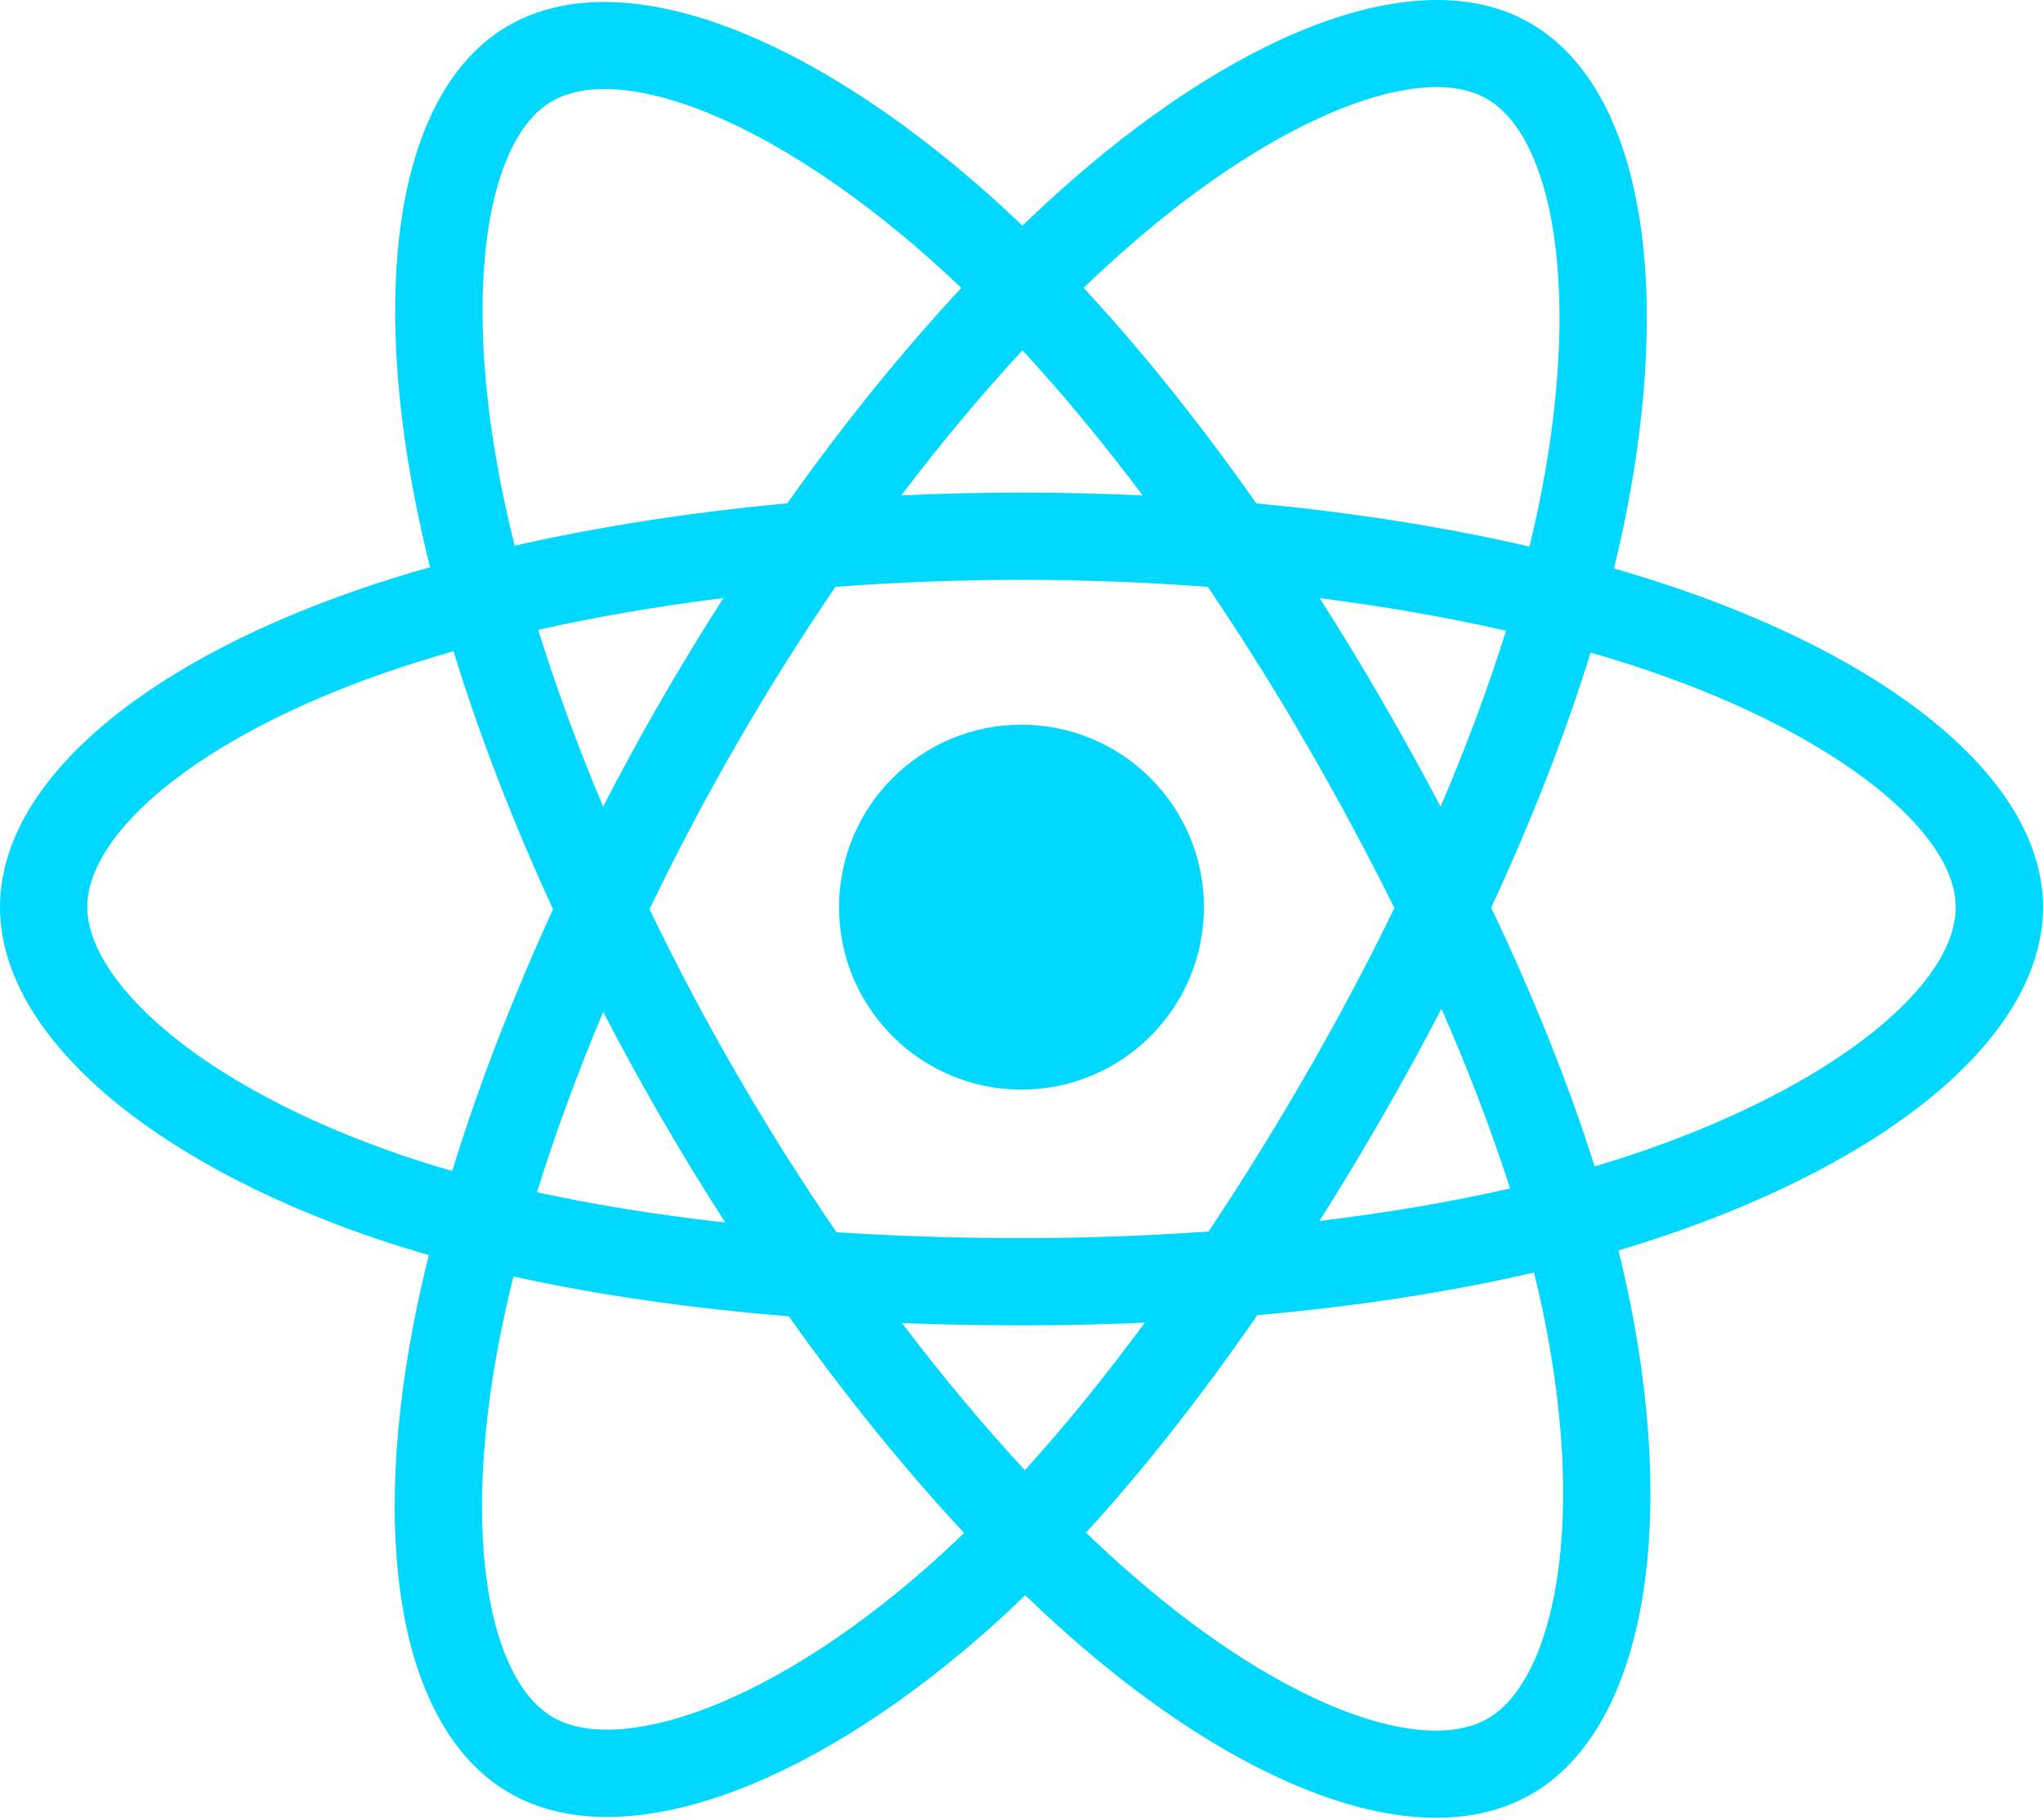
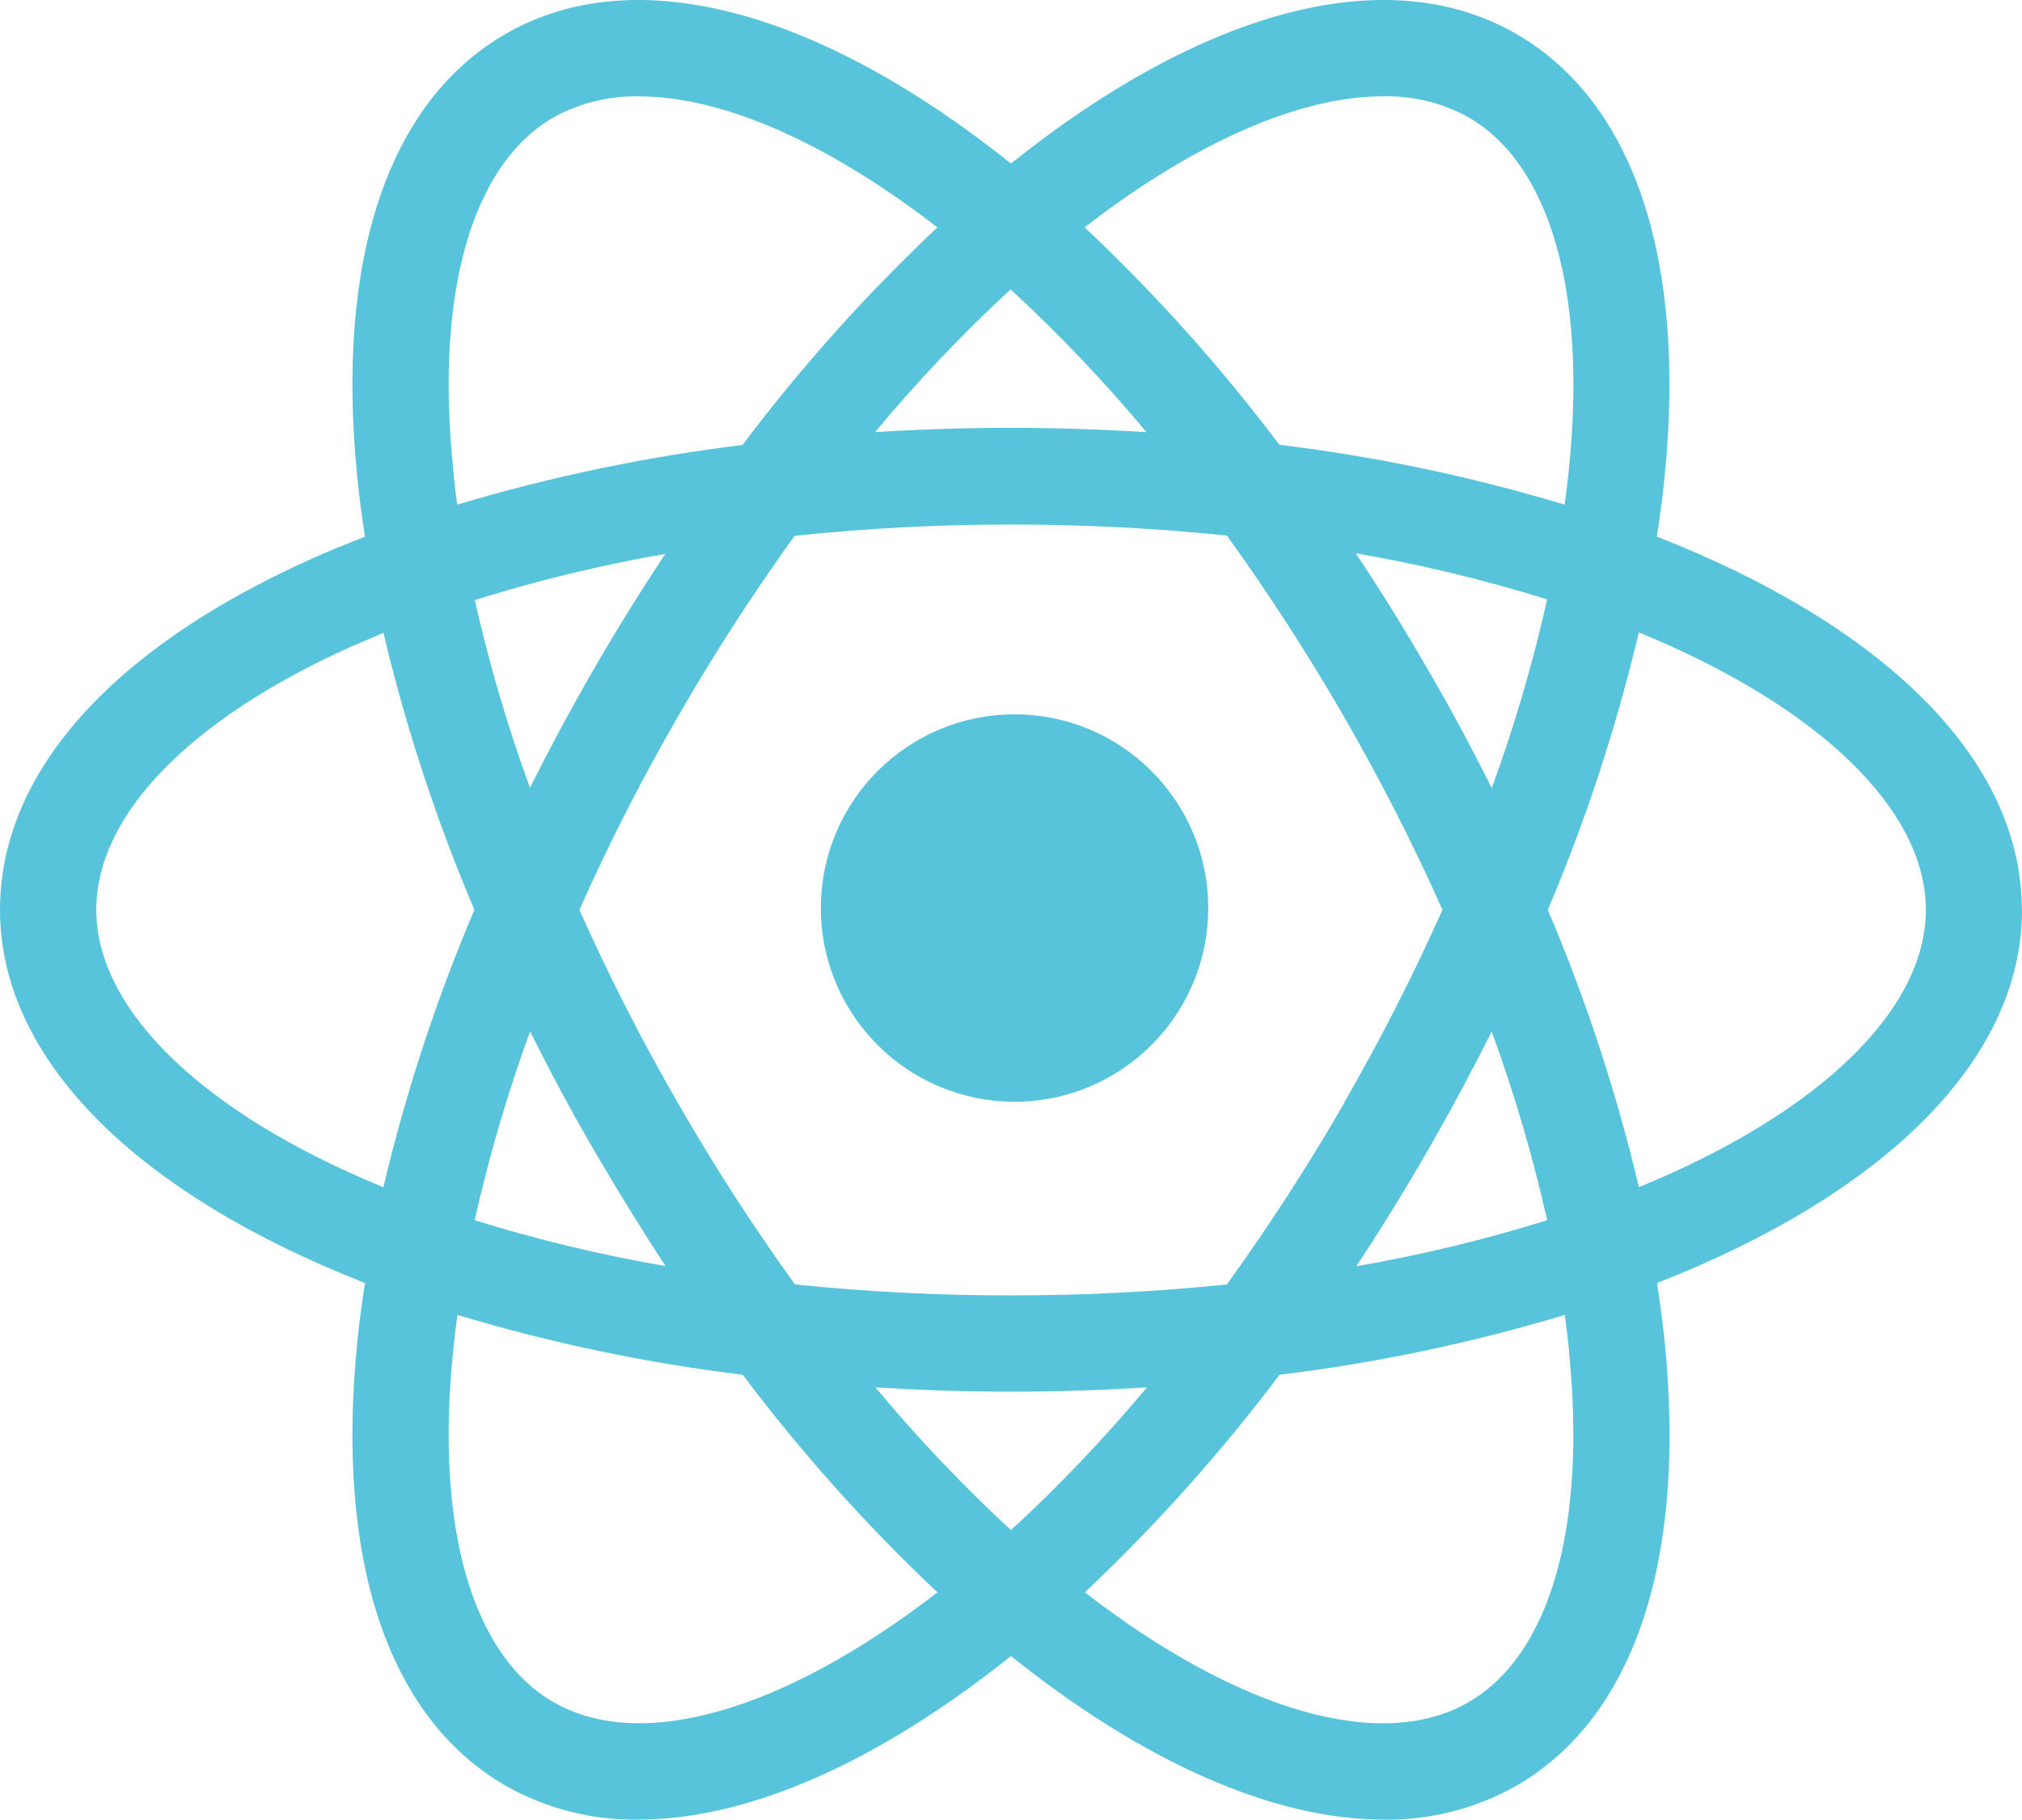
- <svg xmlns="http://www.w3.org/2000/svg" aria-hidden="true" role="img" class="iconify iconify--logos" width="35.93" height="32" preserveAspectRatio="xMidYMid meet" viewBox="0 0 256 228">
-   <path fill="#00D8FF" d="M210.483 73.824a171.49 171.49 0 0 0-8.24-2.597c.465-1.9.893-3.777 1.273-5.621c6.238-30.281 2.16-54.676-11.769-62.708c-13.355-7.7-35.196.329-57.254 19.526a171.23 171.23 0 0 0-6.375 5.848a155.866 155.866 0 0 0-4.241-3.917C100.759 3.829 77.587-4.822 63.673 3.233C50.33 10.957 46.379 33.89 51.995 62.588a170.974 170.974 0 0 0 1.892 8.48c-3.28.932-6.445 1.924-9.474 2.98C17.309 83.498 0 98.307 0 113.668c0 15.865 18.582 31.778 46.812 41.427a145.52 145.52 0 0 0 6.921 2.165a167.467 167.467 0 0 0-2.01 9.138c-5.354 28.2-1.173 50.591 12.134 58.266c13.744 7.926 36.812-.22 59.273-19.855a145.567 145.567 0 0 0 5.342-4.923a168.064 168.064 0 0 0 6.92 6.314c21.758 18.722 43.246 26.282 56.54 18.586c13.731-7.949 18.194-32.003 12.4-61.268a145.016 145.016 0 0 0-1.535-6.842c1.62-.48 3.21-.974 4.76-1.488c29.348-9.723 48.443-25.443 48.443-41.52c0-15.417-17.868-30.326-45.517-39.844Zm-6.365 70.984c-1.4.463-2.836.91-4.3 1.345c-3.24-10.257-7.612-21.163-12.963-32.432c5.106-11 9.31-21.767 12.459-31.957c2.619.758 5.16 1.557 7.61 2.4c23.69 8.156 38.14 20.213 38.14 29.504c0 9.896-15.606 22.743-40.946 31.14Zm-10.514 20.834c2.562 12.94 2.927 24.64 1.23 33.787c-1.524 8.219-4.59 13.698-8.382 15.893c-8.067 4.67-25.32-1.4-43.927-17.412a156.726 156.726 0 0 1-6.437-5.87c7.214-7.889 14.423-17.06 21.459-27.246c12.376-1.098 24.068-2.894 34.671-5.345a134.17 134.17 0 0 1 1.386 6.193ZM87.276 214.515c-7.882 2.783-14.16 2.863-17.955.675c-8.075-4.657-11.432-22.636-6.853-46.752a156.923 156.923 0 0 1 1.869-8.499c10.486 2.32 22.093 3.988 34.498 4.994c7.084 9.967 14.501 19.128 21.976 27.15a134.668 134.668 0 0 1-4.877 4.492c-9.933 8.682-19.886 14.842-28.658 17.94ZM50.35 144.747c-12.483-4.267-22.792-9.812-29.858-15.863c-6.35-5.437-9.555-10.836-9.555-15.216c0-9.322 13.897-21.212 37.076-29.293c2.813-.98 5.757-1.905 8.812-2.773c3.204 10.42 7.406 21.315 12.477 32.332c-5.137 11.18-9.399 22.249-12.634 32.792a134.718 134.718 0 0 1-6.318-1.979Zm12.378-84.26c-4.811-24.587-1.616-43.134 6.425-47.789c8.564-4.958 27.502 2.111 47.463 19.835a144.318 144.318 0 0 1 3.841 3.545c-7.438 7.987-14.787 17.08-21.808 26.988c-12.04 1.116-23.565 2.908-34.161 5.309a160.342 160.342 0 0 1-1.76-7.887Zm110.427 27.268a347.8 347.8 0 0 0-7.785-12.803c8.168 1.033 15.994 2.404 23.343 4.08c-2.206 7.072-4.956 14.465-8.193 22.045a381.151 381.151 0 0 0-7.365-13.322Zm-45.032-43.861c5.044 5.465 10.096 11.566 15.065 18.186a322.04 322.04 0 0 0-30.257-.006c4.974-6.559 10.069-12.652 15.192-18.18ZM82.802 87.83a323.167 323.167 0 0 0-7.227 13.238c-3.184-7.553-5.909-14.98-8.134-22.152c7.304-1.634 15.093-2.97 23.209-3.984a321.524 321.524 0 0 0-7.848 12.897Zm8.081 65.352c-8.385-.936-16.291-2.203-23.593-3.793c2.26-7.3 5.045-14.885 8.298-22.6a321.187 321.187 0 0 0 7.257 13.246c2.594 4.48 5.28 8.868 8.038 13.147Zm37.542 31.03c-5.184-5.592-10.354-11.779-15.403-18.433c4.902.192 9.899.29 14.978.29c5.218 0 10.376-.117 15.453-.343c-4.985 6.774-10.018 12.97-15.028 18.486Zm52.198-57.817c3.422 7.8 6.306 15.345 8.596 22.52c-7.422 1.694-15.436 3.058-23.88 4.071a382.417 382.417 0 0 0 7.859-13.026a347.403 347.403 0 0 0 7.425-13.565Zm-16.898 8.101a358.557 358.557 0 0 1-12.281 19.815a329.4 329.4 0 0 1-23.444.823c-7.967 0-15.716-.248-23.178-.732a310.202 310.202 0 0 1-12.513-19.846h.001a307.41 307.41 0 0 1-10.923-20.627a310.278 310.278 0 0 1 10.89-20.637l-.001.001a307.318 307.318 0 0 1 12.413-19.761c7.613-.576 15.42-.876 23.31-.876H128c7.926 0 15.743.303 23.354.883a329.357 329.357 0 0 1 12.335 19.695a358.489 358.489 0 0 1 11.036 20.54a329.472 329.472 0 0 1-11 20.722Zm22.56-122.124c8.572 4.944 11.906 24.881 6.52 51.026c-.344 1.668-.73 3.367-1.15 5.09c-10.622-2.452-22.155-4.275-34.23-5.408c-7.034-10.017-14.323-19.124-21.64-27.008a160.789 160.789 0 0 1 5.888-5.4c18.9-16.447 36.564-22.941 44.612-18.3ZM128 90.808c12.625 0 22.86 10.235 22.86 22.86s-10.235 22.86-22.86 22.86s-22.86-10.235-22.86-22.86s10.235-22.86 22.86-22.86Z" />
+ <svg xmlns="http://www.w3.org/2000/svg" width="569px" height="512px" viewBox="0 0 569 512" version="1.1">
+   <g fill="none" fill-rule="evenodd">
+     <g transform="translate(-227, -256)" fill="#58C4DC" fill-rule="nonzero">
+       <g transform="translate(227, 256)">
+         <path d="M285.5,201 C255.4,201 231,225.4 231,255.5 C231,285.6 255.4,310 285.5,310 C315.6,310 340,285.6 340,255.5 C340,225.4 315.6,201 285.5,201" id="Path" />
+         <path d="M568.96,255.994 C568.96,213.208 529.338,175.681 466.252,150.985 C467.095,145.424 467.857,139.922 468.399,134.521 C474.622,73.042 459.809,28.669 426.71,9.554 C389.677,-11.829 337.37,3.691 284.48,46.016 C231.59,3.691 179.283,-11.829 142.25,9.554 C109.151,28.669 94.338,73.042 100.561,134.521 C101.102,139.922 101.845,145.444 102.708,151.025 C97.449,153.033 92.291,155.161 87.333,157.39 C31.011,182.709 0,217.765 0,255.994 C0,298.781 39.622,336.307 102.708,361.004 C101.845,366.565 101.102,372.067 100.561,377.468 C94.338,438.947 109.151,483.32 142.25,502.435 C153.63,508.888 166.524,512.187 179.604,511.992 C210.956,511.992 247.568,495.488 284.48,465.973 C321.372,495.488 358.004,511.992 389.396,511.992 C402.475,512.184 415.369,508.885 426.75,502.435 C459.849,483.32 474.662,438.947 468.439,377.468 C467.898,372.067 467.135,366.565 466.292,361.004 C529.378,336.347 569,298.761 569,255.994 M389.155,27.103 C397.565,26.9 405.878,28.937 413.242,33.006 C436.224,46.277 446.541,82.278 441.523,131.77 C441.182,135.143 440.78,138.557 440.299,141.99 C414.067,134.088 387.206,128.452 360.011,125.145 C343.525,103.224 325.193,82.756 305.214,63.966 C336.587,39.712 366.032,27.103 389.135,27.103 M378.356,310.206 C368.205,327.831 357.151,344.92 345.238,361.405 C325.045,363.48 304.759,364.512 284.46,364.497 C264.168,364.511 243.888,363.479 223.702,361.405 C211.821,344.919 200.8,327.83 190.684,310.206 C180.533,292.629 171.307,274.534 163.045,255.994 C171.307,237.455 180.533,219.359 190.684,201.783 C200.784,184.229 211.771,167.201 223.602,150.764 C243.825,148.638 264.146,147.579 284.48,147.592 C304.772,147.58 325.052,148.612 345.238,150.684 C357.109,167.146 368.136,184.201 378.276,201.783 C388.419,219.364 397.645,237.458 405.915,255.994 C397.645,274.53 388.419,292.625 378.276,310.206 M419.725,290.127 C426.095,307.504 431.325,325.277 435.381,343.335 C417.78,348.824 399.837,353.15 381.668,356.285 C388.573,345.871 395.264,335.036 401.74,323.778 C408.143,312.655 414.145,301.431 419.805,290.208 M246.363,390.378 C258.848,391.141 271.594,391.583 284.5,391.583 C297.406,391.583 310.232,391.141 322.737,390.378 C310.881,404.583 298.108,417.998 284.5,430.534 C270.922,418 258.182,404.585 246.363,390.378 Z M187.312,356.245 C169.137,353.124 151.188,348.811 133.579,343.335 C137.619,325.306 142.828,307.559 149.175,290.208 C154.755,301.431 160.736,312.655 167.24,323.778 C173.743,334.902 180.467,345.865 187.312,356.285 M149.175,221.761 C142.851,204.474 137.655,186.795 133.619,168.835 C151.184,163.352 169.086,159.013 187.211,155.844 C180.347,166.225 173.622,176.987 167.139,188.21 C160.656,199.434 154.735,210.517 149.074,221.761 M322.617,121.591 C310.132,120.828 297.386,120.386 284.38,120.386 C271.48,120.386 258.768,120.788 246.243,121.591 C258.061,107.384 270.801,93.969 284.38,81.434 C297.992,93.966 310.766,107.38 322.617,121.591 Z M401.7,188.21 C395.197,176.94 388.473,166.097 381.528,155.684 C399.744,158.819 417.734,163.152 435.381,168.654 C431.332,186.681 426.122,204.427 419.785,221.781 C414.205,210.557 408.204,199.334 401.72,188.23 M127.517,131.79 C122.439,82.318 132.816,46.297 155.779,33.026 C163.145,28.963 171.456,26.926 179.865,27.123 C202.968,27.123 232.413,39.732 263.786,63.986 C243.794,82.79 225.448,103.271 208.949,125.205 C181.762,128.528 154.904,134.143 128.661,141.99 C128.2,138.557 127.778,135.164 127.457,131.79 M98.453,182.106 C101.544,180.768 104.695,179.429 107.907,178.091 C114.221,204.736 122.782,230.797 133.499,255.994 C122.762,281.241 114.193,307.357 107.887,334.059 C56.743,313.077 27.097,284.004 27.097,255.994 C27.097,229.451 53.191,202.526 98.453,182.106 Z M155.779,478.963 C132.816,465.691 122.439,429.671 127.517,380.198 C127.838,376.825 128.26,373.432 128.721,369.978 C154.954,377.879 181.815,383.514 209.009,386.824 C225.5,408.753 243.832,429.233 263.806,448.043 C220.069,481.834 180.106,492.978 155.839,478.963 M441.503,380.198 C446.521,429.691 436.204,465.691 413.221,478.963 C388.975,493.018 348.991,481.834 305.274,448.043 C325.241,429.233 343.567,408.752 360.051,386.824 C387.246,383.517 414.107,377.881 440.339,369.978 C440.82,373.432 441.222,376.825 441.563,380.198 M461.193,334.018 C454.869,307.333 446.294,281.231 435.562,255.994 C446.29,230.744 454.858,204.629 461.173,177.93 C512.216,198.912 541.943,227.985 541.943,255.994 C541.943,284.004 512.297,313.077 461.153,334.059" id="Shape" />
+       </g>
+     </g>
+   </g>
</svg>
